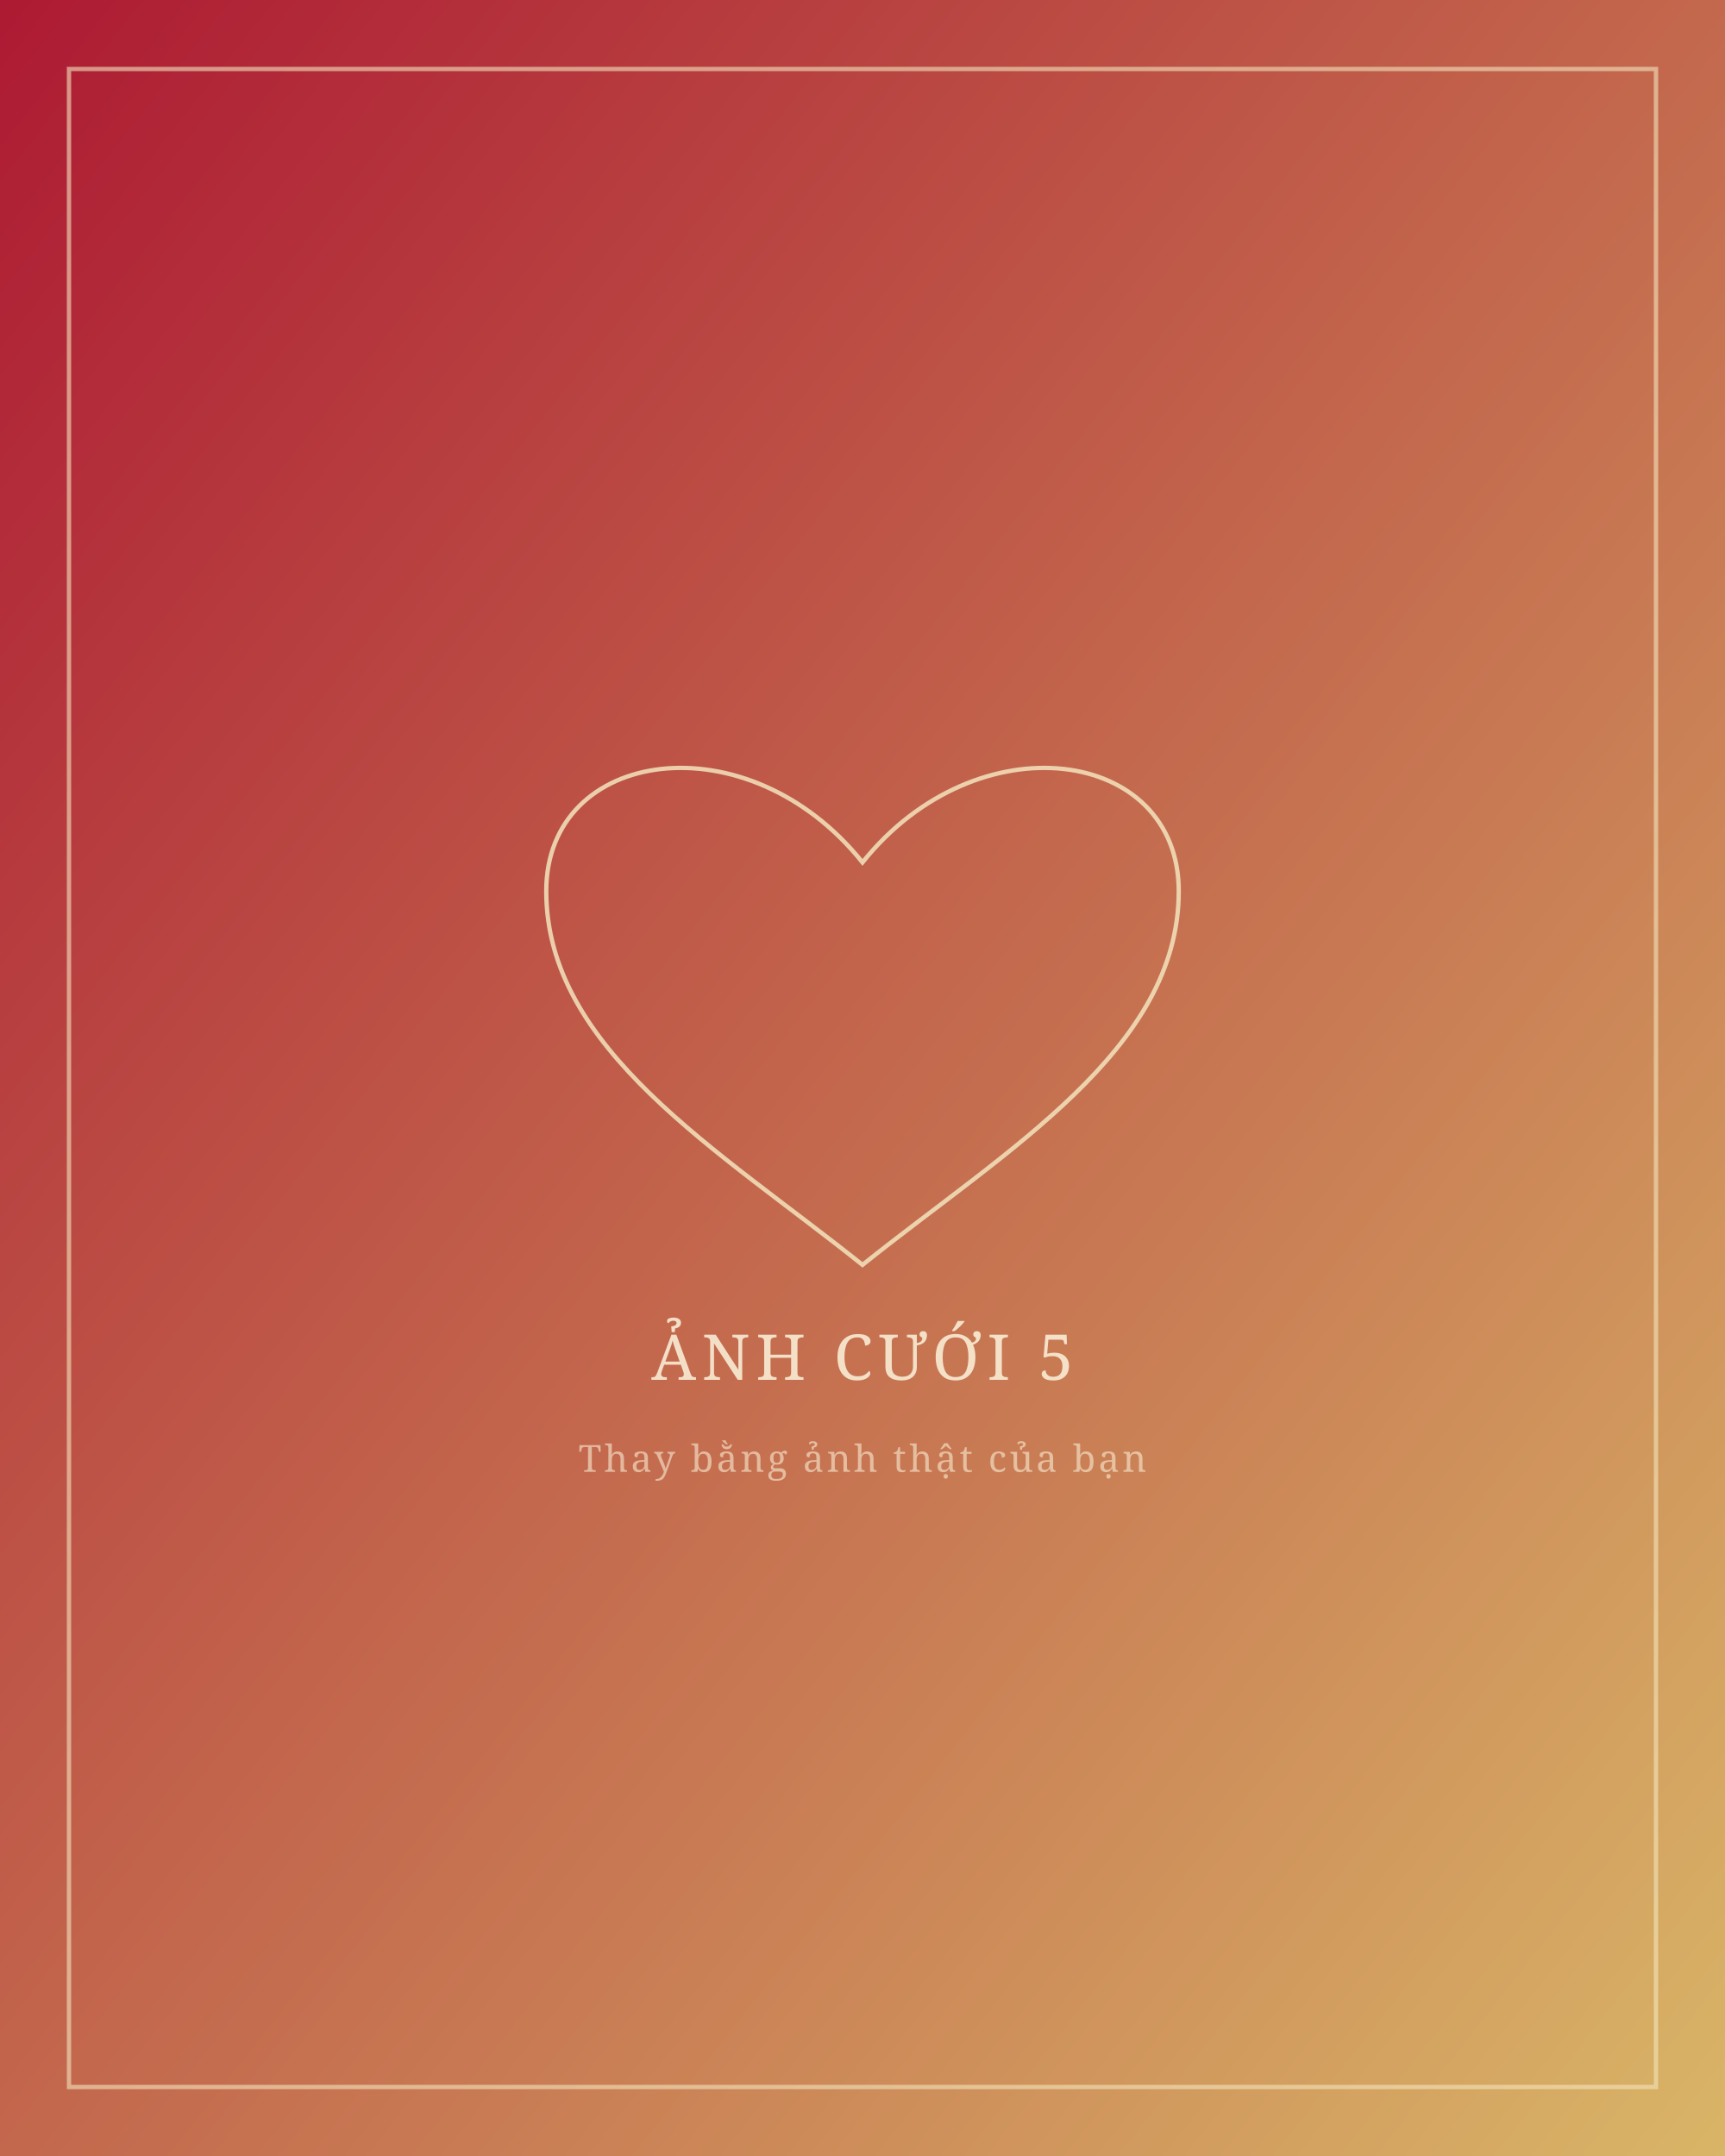
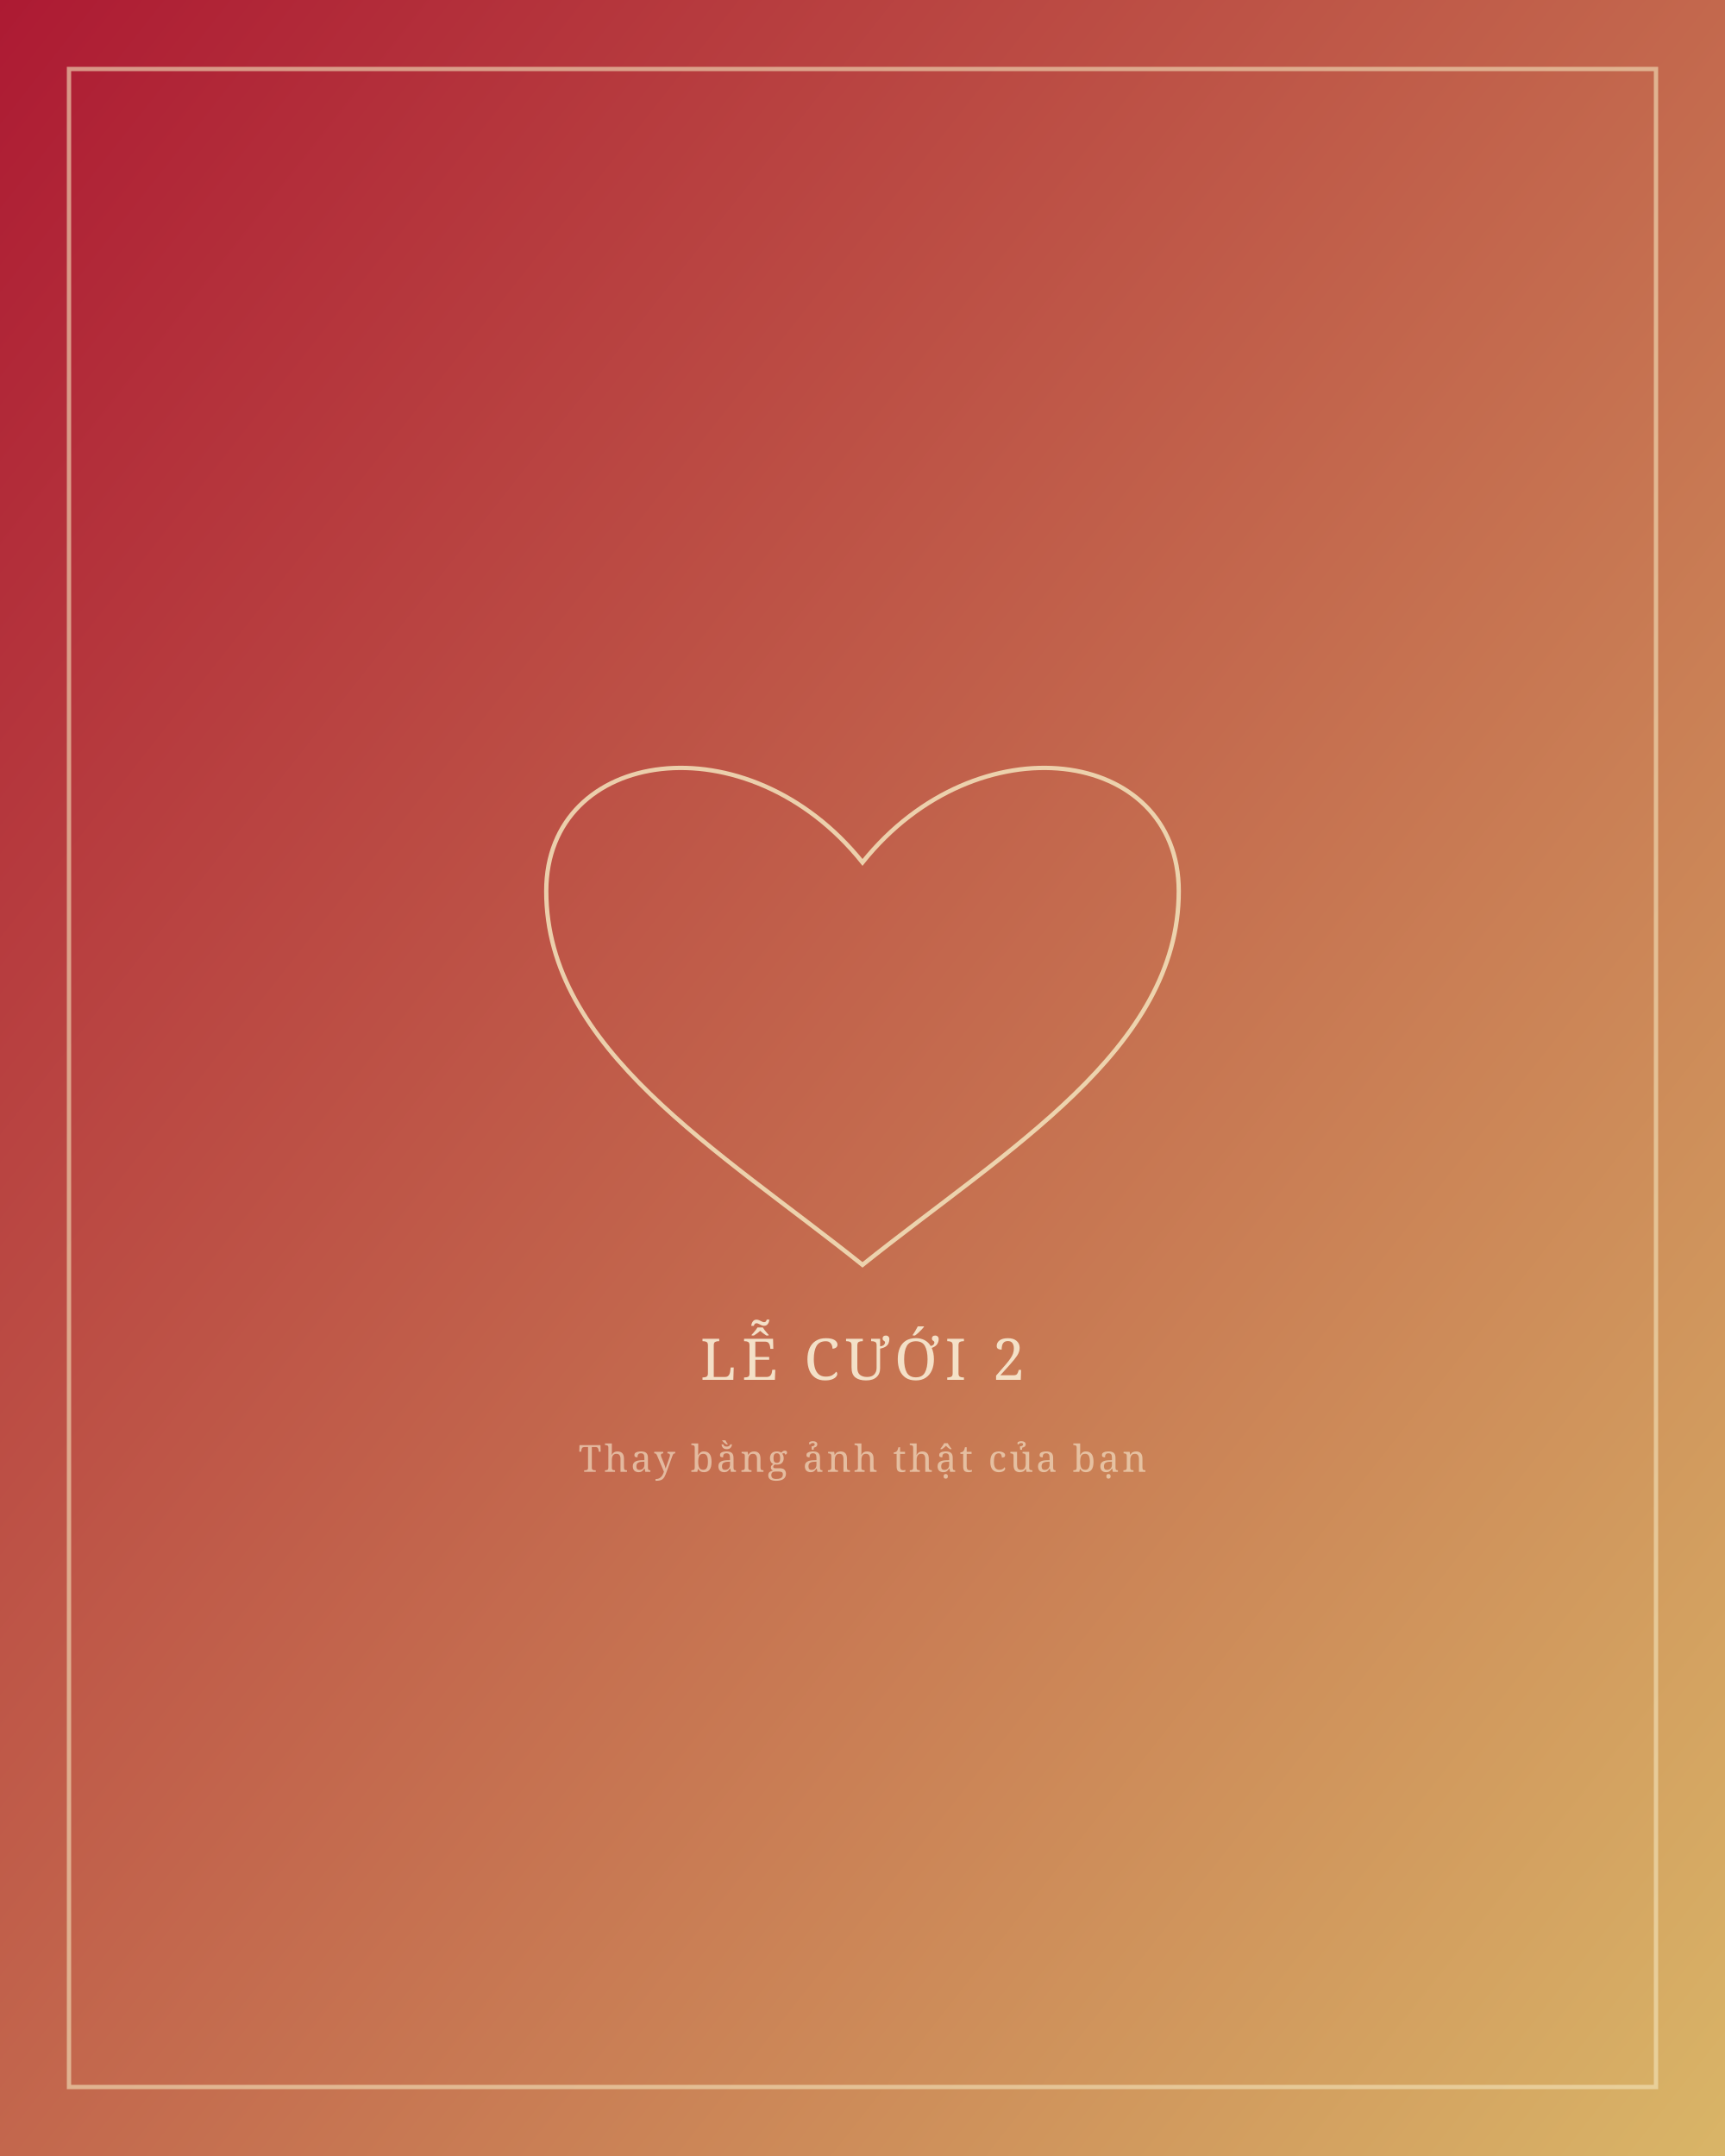
<svg xmlns="http://www.w3.org/2000/svg" viewBox="0 0 600 750">
  <defs>
    <linearGradient id="g5" x1="0" y1="0" x2="1" y2="1">
      <stop offset="0%" stop-color="#ad1a33" />
      <stop offset="100%" stop-color="#d9b567" />
    </linearGradient>
  </defs>
  <rect width="600" height="750" fill="url(#g5)" />
  <rect x="24" y="24" width="552" height="702" fill="none" stroke="#f3e4bd" stroke-width="1.5" opacity="0.6" />
  <g fill="none" stroke="#f3e4bd" stroke-width="1.5" opacity="0.85">
    <path d="M300 300c-40-50-110-40-110 10 0 55 60 90 110 130 50-40 110-75 110-130 0-50-70-60-110-10z" />
  </g>
-   <text x="300" y="480" text-anchor="middle" fill="#f8ecd4" font-family="Georgia, serif" font-size="22" letter-spacing="2" opacity="0.9">ẢNH CƯỚI 5</text>
+   <text x="300" y="480" text-anchor="middle" fill="#f8ecd4" font-family="Georgia, serif" font-size="20" letter-spacing="2" opacity="0.9">LỄ CƯỚI 2</text>
  <text x="300" y="512" text-anchor="middle" fill="#f8ecd4" font-family="Georgia, serif" font-size="13" letter-spacing="1" opacity="0.6">Thay bằng ảnh thật của bạn</text>
</svg>
